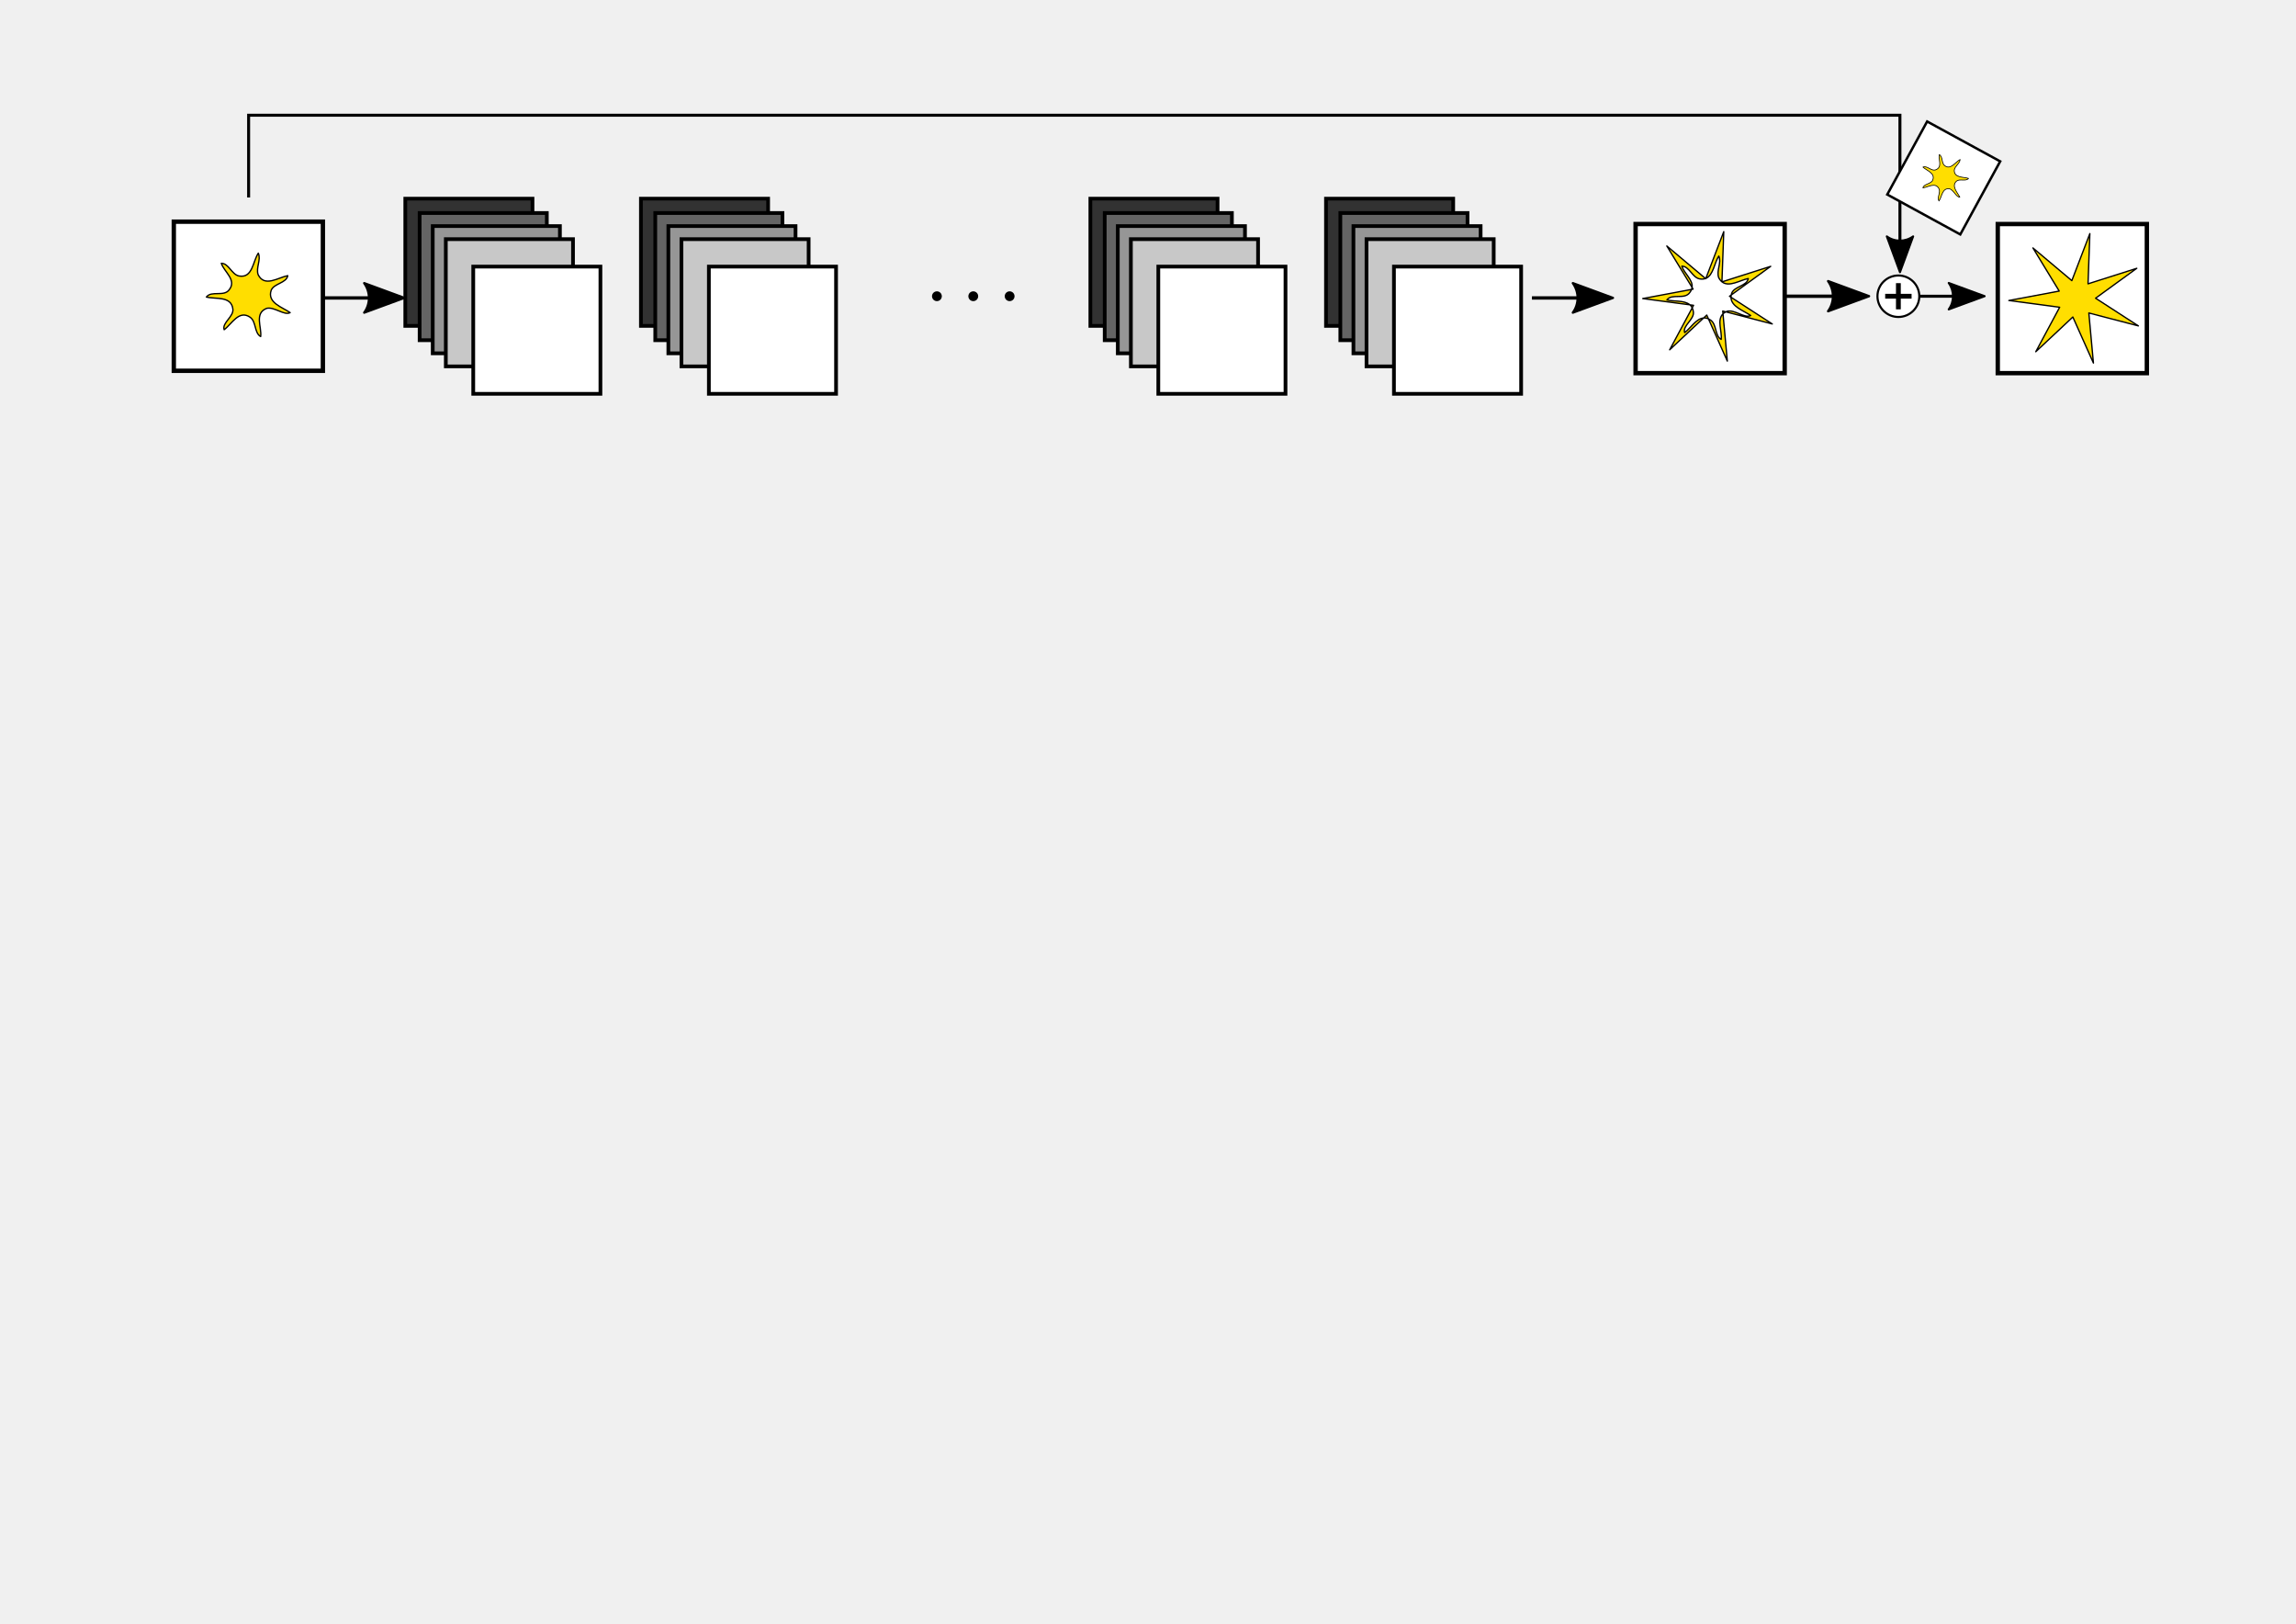
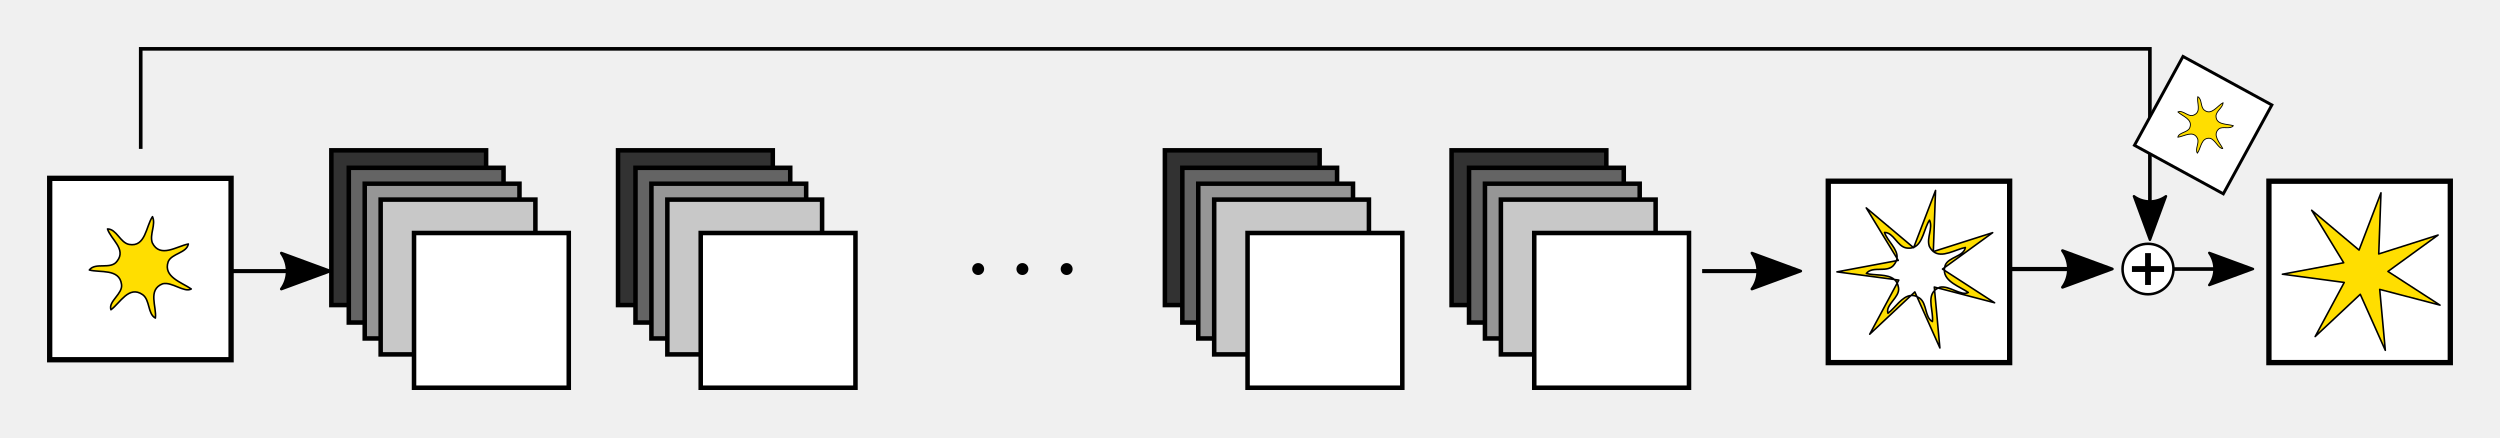
- <svg xmlns="http://www.w3.org/2000/svg" width="297mm" height="210mm" viewBox="0 0 1052.362 744.094" id="svg67357" version="1.1">
+ <svg xmlns="http://www.w3.org/2000/svg" width="265.789mm" height="46.464mm" viewBox="0 0 941.772 164.635" id="svg67357" version="1.1">
  <defs id="defs67359">
-     <marker orient="auto" refY="0.0" refX="0.0" id="marker68345" style="overflow:visible;">
-       <path id="path68347" style="fill-rule:evenodd;stroke-width:0.625;stroke-linejoin:round;stroke:#000000;stroke-opacity:1;fill:#000000;fill-opacity:1" d="M 8.719,4.034 L -2.207,0.016 L 8.719,-4.002 C 6.973,-1.63 6.983,1.616 8.719,4.034 z " transform="scale(1.1) rotate(180) translate(1,0)" />
+     <marker orient="auto" refY="0" refX="0" id="marker68345" style="overflow:visible">
+       <path id="path68347" style="fill:#000000;fill-opacity:1;fill-rule:evenodd;stroke:#000000;stroke-width:0.625;stroke-linejoin:round;stroke-opacity:1" d="M 8.719,4.034 -2.207,0.016 8.719,-4.002 c -1.745,2.372 -1.735,5.617 -6e-7,8.035 z" transform="matrix(-1.1,0,0,-1.1,-1.1,0)" />
    </marker>
-     <marker style="overflow:visible;" id="marker68287" refX="0.0" refY="0.0" orient="auto">
-       <path transform="scale(1.1) rotate(180) translate(1,0)" d="M 8.719,4.034 L -2.207,0.016 L 8.719,-4.002 C 6.973,-1.63 6.983,1.616 8.719,4.034 z " style="fill-rule:evenodd;stroke-width:0.625;stroke-linejoin:round;stroke:#000000;stroke-opacity:1;fill:#000000;fill-opacity:1" id="path68289" />
+     <marker style="overflow:visible" id="marker68287" refX="0" refY="0" orient="auto">
+       <path transform="matrix(-1.1,0,0,-1.1,-1.1,0)" d="M 8.719,4.034 -2.207,0.016 8.719,-4.002 c -1.745,2.372 -1.735,5.617 -6e-7,8.035 z" style="fill:#000000;fill-opacity:1;fill-rule:evenodd;stroke:#000000;stroke-width:0.625;stroke-linejoin:round;stroke-opacity:1" id="path68289" />
    </marker>
-     <marker orient="auto" refY="0.0" refX="0.0" id="marker68235" style="overflow:visible;">
-       <path id="path68237" style="fill-rule:evenodd;stroke-width:0.625;stroke-linejoin:round;stroke:#000000;stroke-opacity:1;fill:#000000;fill-opacity:1" d="M 8.719,4.034 L -2.207,0.016 L 8.719,-4.002 C 6.973,-1.63 6.983,1.616 8.719,4.034 z " transform="scale(1.1) rotate(180) translate(1,0)" />
+     <marker orient="auto" refY="0" refX="0" id="marker68235" style="overflow:visible">
+       <path id="path68237" style="fill:#000000;fill-opacity:1;fill-rule:evenodd;stroke:#000000;stroke-width:0.625;stroke-linejoin:round;stroke-opacity:1" d="M 8.719,4.034 -2.207,0.016 8.719,-4.002 c -1.745,2.372 -1.735,5.617 -6e-7,8.035 z" transform="matrix(-1.1,0,0,-1.1,-1.1,0)" />
    </marker>
-     <marker style="overflow:visible;" id="marker68189" refX="0.0" refY="0.0" orient="auto">
-       <path transform="scale(1.1) rotate(180) translate(1,0)" d="M 8.719,4.034 L -2.207,0.016 L 8.719,-4.002 C 6.973,-1.63 6.983,1.616 8.719,4.034 z " style="fill-rule:evenodd;stroke-width:0.625;stroke-linejoin:round;stroke:#000000;stroke-opacity:1;fill:#000000;fill-opacity:1" id="path68191" />
+     <marker style="overflow:visible" id="marker68189" refX="0" refY="0" orient="auto">
+       <path transform="matrix(-1.1,0,0,-1.1,-1.1,0)" d="M 8.719,4.034 -2.207,0.016 8.719,-4.002 c -1.745,2.372 -1.735,5.617 -6e-7,8.035 z" style="fill:#000000;fill-opacity:1;fill-rule:evenodd;stroke:#000000;stroke-width:0.625;stroke-linejoin:round;stroke-opacity:1" id="path68191" />
    </marker>
-     <marker orient="auto" refY="0.0" refX="0.0" id="Arrow2Lend" style="overflow:visible;">
-       <path id="path5377" style="fill-rule:evenodd;stroke-width:0.625;stroke-linejoin:round;stroke:#000000;stroke-opacity:1;fill:#000000;fill-opacity:1" d="M 8.719,4.034 L -2.207,0.016 L 8.719,-4.002 C 6.973,-1.63 6.983,1.616 8.719,4.034 z " transform="scale(1.1) rotate(180) translate(1,0)" />
+     <marker orient="auto" refY="0" refX="0" id="Arrow2Lend" style="overflow:visible">
+       <path id="path5377" style="fill:#000000;fill-opacity:1;fill-rule:evenodd;stroke:#000000;stroke-width:0.625;stroke-linejoin:round;stroke-opacity:1" d="M 8.719,4.034 -2.207,0.016 8.719,-4.002 c -1.745,2.372 -1.735,5.617 -6e-7,8.035 z" transform="matrix(-1.1,0,0,-1.1,-1.1,0)" />
    </marker>
    <marker orient="auto" refY="0" refX="0" id="marker53467" style="overflow:visible">
      <path id="path53469" style="fill:#000000;fill-opacity:1;fill-rule:evenodd;stroke:#000000;stroke-width:0.625;stroke-linejoin:round;stroke-opacity:1" d="M 8.719,4.034 -2.207,0.016 8.719,-4.002 c -1.745,2.372 -1.735,5.617 -6e-7,8.035 z" transform="matrix(-1.1,0,0,-1.1,-1.1,0)" />
    </marker>
    <marker orient="auto" refY="0" refX="0" id="marker40999" style="overflow:visible">
      <path id="path41001" style="fill:#000000;fill-opacity:1;fill-rule:evenodd;stroke:#000000;stroke-width:0.625;stroke-linejoin:round;stroke-opacity:1" d="M 8.719,4.034 -2.207,0.016 8.719,-4.002 c -1.745,2.372 -1.735,5.617 -6e-7,8.035 z" transform="matrix(-1.1,0,0,-1.1,-1.1,0)" />
    </marker>
  </defs>
-   <g id="layer1" transform="translate(0,-308.2677)">
+   <g id="layer1" transform="translate(-60.94415,-342.6751)">
    <path id="rect4140" style="fill:#ffffff;fill-opacity:1;stroke:#000000;stroke-width:2;stroke-miterlimit:4;stroke-dasharray:none;stroke-opacity:1" d="m 79.661,409.856 c 0,22.778 0,45.556 0,68.333 22.778,0 45.556,0 68.333,0 0,-22.778 0,-45.556 0,-68.333 -22.778,0 -45.556,0 -68.333,0 z" />
    <g id="g50809" transform="translate(-169.658,-167.9827)">
      <path d="m 355.425,567.287 c 0,19.431 0,38.863 0,58.294 19.431,0 38.863,0 58.294,0 0,-19.431 0,-38.863 0,-58.294 -19.431,0 -38.863,0 -58.294,0 z" style="fill:#323232;fill-opacity:1;stroke:#000000;stroke-width:1.706;stroke-miterlimit:4;stroke-dasharray:none;stroke-opacity:1" id="rect4140-95-1" />
      <path id="path10319" style="fill:#646464;fill-opacity:1;stroke:#000000;stroke-width:1.706;stroke-miterlimit:4;stroke-dasharray:none;stroke-opacity:1" d="m 361.996,573.858 c 0,19.431 0,38.863 0,58.294 19.431,0 38.863,0 58.294,0 0,-19.431 0,-38.863 0,-58.294 -19.431,0 -38.863,0 -58.294,0 z" />
      <path d="m 367.996,579.858 c 0,19.431 0,38.863 0,58.294 19.431,0 38.863,0 58.294,0 0,-19.431 0,-38.863 0,-58.294 -19.431,0 -38.863,0 -58.294,0 z" style="fill:#969696;fill-opacity:1;stroke:#000000;stroke-width:1.706;stroke-miterlimit:4;stroke-dasharray:none;stroke-opacity:1" id="path10458" />
      <path id="path10460" style="fill:#c8c8c8;fill-opacity:1;stroke:#000000;stroke-width:1.706;stroke-miterlimit:4;stroke-dasharray:none;stroke-opacity:1" d="m 373.996,585.858 c 0,19.431 0,38.863 0,58.294 19.431,0 38.863,0 58.294,0 0,-19.431 0,-38.863 0,-58.294 -19.431,0 -38.863,0 -58.294,0 z" />
      <path d="m 386.567,598.43 c 0,19.431 0,38.863 0,58.294 19.431,0 38.863,0 58.294,0 0,-19.431 0,-38.863 0,-58.294 -19.431,0 -38.863,0 -58.294,0 z" style="fill:#ffffff;fill-opacity:1;stroke:#000000;stroke-width:1.706;stroke-miterlimit:4;stroke-dasharray:none;stroke-opacity:1" id="path10462" />
    </g>
    <g transform="translate(-61.65801,-167.9827)" id="g50816">
      <path id="path50818" style="fill:#323232;fill-opacity:1;stroke:#000000;stroke-width:1.706;stroke-miterlimit:4;stroke-dasharray:none;stroke-opacity:1" d="m 355.425,567.287 c 0,19.431 0,38.863 0,58.294 19.431,0 38.863,0 58.294,0 0,-19.431 0,-38.863 0,-58.294 -19.431,0 -38.863,0 -58.294,0 z" />
      <path d="m 361.996,573.858 c 0,19.431 0,38.863 0,58.294 19.431,0 38.863,0 58.294,0 0,-19.431 0,-38.863 0,-58.294 -19.431,0 -38.863,0 -58.294,0 z" style="fill:#646464;fill-opacity:1;stroke:#000000;stroke-width:1.706;stroke-miterlimit:4;stroke-dasharray:none;stroke-opacity:1" id="path50820" />
      <path id="path50822" style="fill:#969696;fill-opacity:1;stroke:#000000;stroke-width:1.706;stroke-miterlimit:4;stroke-dasharray:none;stroke-opacity:1" d="m 367.996,579.858 c 0,19.431 0,38.863 0,58.294 19.431,0 38.863,0 58.294,0 0,-19.431 0,-38.863 0,-58.294 -19.431,0 -38.863,0 -58.294,0 z" />
      <path d="m 373.996,585.858 c 0,19.431 0,38.863 0,58.294 19.431,0 38.863,0 58.294,0 0,-19.431 0,-38.863 0,-58.294 -19.431,0 -38.863,0 -58.294,0 z" style="fill:#c8c8c8;fill-opacity:1;stroke:#000000;stroke-width:1.706;stroke-miterlimit:4;stroke-dasharray:none;stroke-opacity:1" id="path50824" />
      <path id="path50826" style="fill:#ffffff;fill-opacity:1;stroke:#000000;stroke-width:1.706;stroke-miterlimit:4;stroke-dasharray:none;stroke-opacity:1" d="m 386.567,598.43 c 0,19.431 0,38.863 0,58.294 19.431,0 38.863,0 58.294,0 0,-19.431 0,-38.863 0,-58.294 -19.431,0 -38.863,0 -58.294,0 z" />
    </g>
    <ellipse ry="2.25" rx="2.25" cy="444.022" cx="429.43" id="ellipse49479" style="fill:#000000;fill-opacity:1;stroke:#ffff00;stroke-width:0;stroke-linecap:round;stroke-linejoin:round;stroke-miterlimit:4;stroke-dasharray:none;stroke-dashoffset:0;stroke-opacity:1" />
    <ellipse style="fill:#000000;fill-opacity:1;stroke:#ffff00;stroke-width:0;stroke-linecap:round;stroke-linejoin:round;stroke-miterlimit:4;stroke-dasharray:none;stroke-dashoffset:0;stroke-opacity:1" id="ellipse49481" cx="446.097" cy="444.022" rx="2.25" ry="2.25" />
    <ellipse ry="2.25" rx="2.25" cy="444.022" cx="462.764" id="ellipse49483" style="fill:#000000;fill-opacity:1;stroke:#ffff00;stroke-width:0;stroke-linecap:round;stroke-linejoin:round;stroke-miterlimit:4;stroke-dasharray:none;stroke-dashoffset:0;stroke-opacity:1" />
    <g id="g50855" transform="translate(144.342,-167.9827)">
      <path d="m 355.425,567.287 c 0,19.431 0,38.863 0,58.294 19.431,0 38.863,0 58.294,0 0,-19.431 0,-38.863 0,-58.294 -19.431,0 -38.863,0 -58.294,0 z" style="fill:#323232;fill-opacity:1;stroke:#000000;stroke-width:1.706;stroke-miterlimit:4;stroke-dasharray:none;stroke-opacity:1" id="path50857" />
      <path id="path50859" style="fill:#646464;fill-opacity:1;stroke:#000000;stroke-width:1.706;stroke-miterlimit:4;stroke-dasharray:none;stroke-opacity:1" d="m 361.996,573.858 c 0,19.431 0,38.863 0,58.294 19.431,0 38.863,0 58.294,0 0,-19.431 0,-38.863 0,-58.294 -19.431,0 -38.863,0 -58.294,0 z" />
      <path d="m 367.996,579.858 c 0,19.431 0,38.863 0,58.294 19.431,0 38.863,0 58.294,0 0,-19.431 0,-38.863 0,-58.294 -19.431,0 -38.863,0 -58.294,0 z" style="fill:#969696;fill-opacity:1;stroke:#000000;stroke-width:1.706;stroke-miterlimit:4;stroke-dasharray:none;stroke-opacity:1" id="path50861" />
      <path id="path50863" style="fill:#c8c8c8;fill-opacity:1;stroke:#000000;stroke-width:1.706;stroke-miterlimit:4;stroke-dasharray:none;stroke-opacity:1" d="m 373.996,585.858 c 0,19.431 0,38.863 0,58.294 19.431,0 38.863,0 58.294,0 0,-19.431 0,-38.863 0,-58.294 -19.431,0 -38.863,0 -58.294,0 z" />
      <path d="m 386.567,598.43 c 0,19.431 0,38.863 0,58.294 19.431,0 38.863,0 58.294,0 0,-19.431 0,-38.863 0,-58.294 -19.431,0 -38.863,0 -58.294,0 z" style="fill:#ffffff;fill-opacity:1;stroke:#000000;stroke-width:1.706;stroke-miterlimit:4;stroke-dasharray:none;stroke-opacity:1" id="path50865" />
    </g>
    <g transform="translate(252.342,-167.9827)" id="g50867">
      <path id="path50869" style="fill:#323232;fill-opacity:1;stroke:#000000;stroke-width:1.706;stroke-miterlimit:4;stroke-dasharray:none;stroke-opacity:1" d="m 355.425,567.287 c 0,19.431 0,38.863 0,58.294 19.431,0 38.863,0 58.294,0 0,-19.431 0,-38.863 0,-58.294 -19.431,0 -38.863,0 -58.294,0 z" />
      <path d="m 361.996,573.858 c 0,19.431 0,38.863 0,58.294 19.431,0 38.863,0 58.294,0 0,-19.431 0,-38.863 0,-58.294 -19.431,0 -38.863,0 -58.294,0 z" style="fill:#646464;fill-opacity:1;stroke:#000000;stroke-width:1.706;stroke-miterlimit:4;stroke-dasharray:none;stroke-opacity:1" id="path50871" />
      <path id="path50873" style="fill:#969696;fill-opacity:1;stroke:#000000;stroke-width:1.706;stroke-miterlimit:4;stroke-dasharray:none;stroke-opacity:1" d="m 367.996,579.858 c 0,19.431 0,38.863 0,58.294 19.431,0 38.863,0 58.294,0 0,-19.431 0,-38.863 0,-58.294 -19.431,0 -38.863,0 -58.294,0 z" />
      <path d="m 373.996,585.858 c 0,19.431 0,38.863 0,58.294 19.431,0 38.863,0 58.294,0 0,-19.431 0,-38.863 0,-58.294 -19.431,0 -38.863,0 -58.294,0 z" style="fill:#c8c8c8;fill-opacity:1;stroke:#000000;stroke-width:1.706;stroke-miterlimit:4;stroke-dasharray:none;stroke-opacity:1" id="path50875" />
      <path id="path50877" style="fill:#ffffff;fill-opacity:1;stroke:#000000;stroke-width:1.706;stroke-miterlimit:4;stroke-dasharray:none;stroke-opacity:1" d="m 386.567,598.43 c 0,19.431 0,38.863 0,58.294 19.431,0 38.863,0 58.294,0 0,-19.431 0,-38.863 0,-58.294 -19.431,0 -38.863,0 -58.294,0 z" />
    </g>
    <path id="path39431" d="m 879.674,444.022 c 28.16,0 28.16,0 28.16,0" style="fill:none;fill-rule:evenodd;stroke:#000000;stroke-width:1.37;stroke-linecap:butt;stroke-linejoin:miter;stroke-miterlimit:4;stroke-dasharray:none;stroke-dashoffset:0;stroke-opacity:1;marker-end:url(#marker68235)" />
    <path id="path40997" d="m 818.03,444.022 c 36.559,0 36.559,0 36.559,0" style="fill:none;fill-rule:evenodd;stroke:#000000;stroke-width:1.561;stroke-linecap:butt;stroke-linejoin:miter;stroke-miterlimit:4;stroke-dasharray:none;stroke-dashoffset:0;stroke-opacity:1;marker-end:url(#marker68287)" />
    <g id="g42342" transform="translate(-22.39015,331.5175)">
      <ellipse ry="9.503" rx="9.588" cy="112.505" cx="892.505" id="path10281" style="fill:#ffffff;fill-opacity:1;stroke:#000000;stroke-width:0.965;stroke-miterlimit:4;stroke-dasharray:none;stroke-dashoffset:0;stroke-opacity:1" />
      <rect y="111.843" x="886.894" height="1.323" width="11.223" id="rect10277" style="fill:#000000;stroke:#000000;stroke-width:0.877;stroke-miterlimit:4;stroke-dasharray:none;stroke-dashoffset:0;stroke-opacity:1" />
      <rect y="106.932" x="891.832" height="11.146" width="1.346" id="rect10279" style="fill:#000000;stroke:#000000;stroke-width:0.854;stroke-miterlimit:4;stroke-dasharray:none;stroke-dashoffset:0;stroke-opacity:1" />
    </g>
    <path style="fill:none;fill-rule:evenodd;stroke:#000000;stroke-width:1.365;stroke-linecap:butt;stroke-linejoin:miter;stroke-miterlimit:4;stroke-dasharray:none;stroke-opacity:1;marker-end:url(#marker68345)" d="m 113.954,398.761 0,-37.686 756.87,0 0,70.114" id="path38584" />
    <path style="fill:none;fill-rule:evenodd;stroke:#000000;stroke-width:1.53;stroke-linecap:butt;stroke-linejoin:miter;stroke-miterlimit:4;stroke-dasharray:none;stroke-dashoffset:0;stroke-opacity:1;marker-end:url(#marker68189)" d="m 148.18,444.81 c 35.104,0 35.104,0 35.104,0" id="path7536" />
    <path id="path51657" d="m 702.159,444.81 c 35.104,0 35.104,0 35.104,0" style="fill:none;fill-rule:evenodd;stroke:#000000;stroke-width:1.53;stroke-linecap:butt;stroke-linejoin:miter;stroke-miterlimit:4;stroke-dasharray:none;stroke-dashoffset:0;stroke-opacity:1;marker-end:url(#Arrow2Lend)" />
    <path id="rect4140-95" style="fill:#ffffff;fill-opacity:1;stroke:#000000;stroke-width:2;stroke-miterlimit:4;stroke-dasharray:none;stroke-opacity:1" d="m 749.666,410.928 c 0,22.778 0,45.556 0,68.333 22.778,0 45.556,0 68.333,0 0,-22.778 0,-45.556 0,-68.333 -22.778,0 -45.556,0 -68.333,0 z" />
    <path d="m 915.666,410.928 c 0,22.778 0,45.556 0,68.333 22.778,0 45.556,0 68.333,0 0,-22.778 0,-45.556 0,-68.333 -22.778,0 -45.556,0 -68.333,0 z" style="fill:#ffffff;fill-opacity:1;stroke:#000000;stroke-width:2;stroke-miterlimit:4;stroke-dasharray:none;stroke-opacity:1" id="path67098" />
    <path style="fill:#ffde00;fill-opacity:1;stroke:#000000;stroke-width:0.794;stroke-linecap:round;stroke-linejoin:round;stroke-miterlimit:4;stroke-dasharray:none;stroke-dashoffset:0;stroke-opacity:1" id="path67104" d="m 1025.734,391.663 -1.094,30.609 29.13,-9.464 -24.613,18.229 25.561,16.874 -29.598,-7.878 2.745,30.505 -12.295,-28.053 -22.139,21.166 14.267,-27.103 -30.351,-4.112 30.085,-5.745 -15.709,-26.294 23.249,19.94 z" transform="matrix(0.7675088,0,0,0.7522219,170.6172,120.6921)" />
    <path style="fill:#ffde00;fill-opacity:1;stroke:#000000;stroke-width:0.603;stroke-linecap:round;stroke-linejoin:round;stroke-miterlimit:4;stroke-dasharray:none;stroke-dashoffset:0;stroke-opacity:1" d="m 118.388,424.29 c -2.465,3.574 -2.573,11.628 -8.844,10.453 -3.342,-0.656 -4.715,-5.836 -8.104,-5.818 1.238,3.915 7.146,7.609 3.658,12.064 -2.353,3.445 -8.175,0.311 -10.502,3.391 4.017,1.106 11.314,-0.623 12.123,5.385 0.61,3.553 -5.083,6.419 -3.98,9.596 3.462,-2.545 6.755,-9.264 11.916,-5.701 2.861,2.019 1.872,7.27 4.824,8.838 0.559,-4.254 -3.032,-10.672 2.742,-12.92 3.504,-0.862 8.17,3.485 10.771,1.955 -3.514,-2.47 -10.677,-4.525 -8.688,-10.262 1.27,-3.138 7.011,-3.259 7.59,-6.682 -4.342,0.832 -10.659,5.468 -13.576,-0.443 -1.124,-3.197 1.453,-6.892 0.068,-9.855 z" id="path67106" />
    <path style="fill:#ffde00;fill-opacity:1;stroke:#000000;stroke-width:0.603;stroke-linecap:round;stroke-linejoin:round;stroke-miterlimit:4;stroke-dasharray:none;stroke-dashoffset:0;stroke-opacity:1" d="m 790.081,414.419 -8.207,21.428 c 3.483,-1.449 3.928,-7.328 5.936,-10.238 1.384,2.963 -1.193,6.659 -0.068,9.855 0.43,0.872 0.941,1.49 1.502,1.949 l 0.838,-22.994 z m -0.838,22.994 -0.002,0.029 0.027,-0.008 c -0.009,-0.007 -0.017,-0.014 -0.025,-0.021 z m 0.025,0.021 c 3.243,2.615 8.356,-0.82 12.049,-1.527 -0.579,3.423 -6.32,3.544 -7.59,6.682 -0.105,0.302 -0.171,0.589 -0.227,0.871 l 18.098,-13.137 -22.33,7.111 z m 4.232,6.025 -0.795,0.576 0.688,0.445 c -3.3e-4,-0.325 0.037,-0.667 0.107,-1.021 z m -0.107,1.021 c 0.004,4.335 5.925,6.192 9.021,8.369 -2.601,1.53 -7.267,-2.817 -10.771,-1.955 -0.219,0.085 -0.399,0.188 -0.592,0.285 l 21.273,5.549 -18.932,-12.248 z m -2.342,6.699 -1.443,-0.377 0.119,1.293 c 0.353,-0.345 0.794,-0.649 1.324,-0.916 z m -1.324,0.916 c -2.903,2.836 -0.347,8.07 -0.826,11.719 -2.952,-1.567 -1.964,-6.819 -4.824,-8.838 -0.347,-0.239 -0.683,-0.425 -1.014,-0.576 l 8.652,19.348 -1.988,-21.652 z m -6.664,2.305 -0.785,-1.754 -1.432,1.342 c 0.701,-0.055 1.437,0.056 2.217,0.412 z m -2.217,-0.412 c -3.422,0.267 -6.005,4.72 -8.686,6.689 -1.102,-3.177 4.59,-6.042 3.98,-9.596 -0.092,-0.682 -0.277,-1.254 -0.521,-1.752 l -10.332,19.238 15.559,-14.58 z m -5.227,-4.658 0.617,-1.148 -1.664,-0.221 c 0.422,0.366 0.776,0.817 1.047,1.369 z m -1.047,-1.369 c -2.552,-2.213 -7.499,-1.423 -10.555,-2.264 2.327,-3.08 8.149,0.055 10.502,-3.391 0.373,-0.477 0.62,-0.944 0.795,-1.404 l -22.373,4.186 21.631,2.873 z m 0.742,-7.059 0.717,-0.135 -0.473,-0.775 c -0.042,0.3 -0.128,0.604 -0.244,0.91 z m 0.244,-0.91 c 0.482,-3.464 -3.679,-6.532 -4.697,-9.75 3.388,-0.017 4.761,5.162 8.104,5.818 1.088,0.204 1.981,0.114 2.742,-0.166 l -17.732,-14.906 11.584,19.004 z m 6.148,-4.098 0.111,0.094 0.055,-0.143 c -0.052,0.022 -0.113,0.029 -0.166,0.049 z" id="path67242" />
    <path id="rect4140-6" style="fill:#ffffff;fill-opacity:1;stroke:#000000;stroke-width:1.116;stroke-miterlimit:4;stroke-dasharray:none;stroke-opacity:1" d="m 883.299,363.938 c -6.095,11.158 -12.19,22.316 -18.284,33.474 11.158,6.095 22.316,12.19 33.474,18.284 6.095,-11.158 12.19,-22.316 18.284,-33.474 -11.158,-6.095 -22.316,-12.19 -33.474,-18.284 z" />
    <path style="fill:#ffde00;fill-opacity:1;stroke:#000000;stroke-width:0.337;stroke-linecap:round;stroke-linejoin:round;stroke-miterlimit:4;stroke-dasharray:none;stroke-dashoffset:0;stroke-opacity:1" d="m 898.408,381.371 c -2.164,1.091 -4.372,5.008 -7.129,2.754 -1.462,-1.216 -0.748,-4.12 -2.413,-5.018 -0.441,2.249 1.465,5.64 -1.436,6.889 -2.075,1.058 -4.088,-2.035 -6.052,-1.149 1.672,1.617 5.709,2.722 4.498,5.882 -0.652,1.904 -4.207,1.784 -4.517,3.635 2.377,-0.32 5.788,-2.73 7.363,0.396 0.861,1.754 -1.028,4.062 -0.002,5.62 1.412,-1.934 1.37,-6.039 4.8,-5.595 1.947,0.515 3.07,3.893 4.753,3.84 -1.06,-2.15 -4.02,-5.074 -1.51,-7.351 1.462,-1.197 4.306,0.279 5.506,-1.242 -2.35,-0.754 -6.685,-0.173 -6.532,-3.85 0.305,-1.867 2.556,-2.988 2.671,-4.81 z" id="path67106-2" />
  </g>
</svg>
